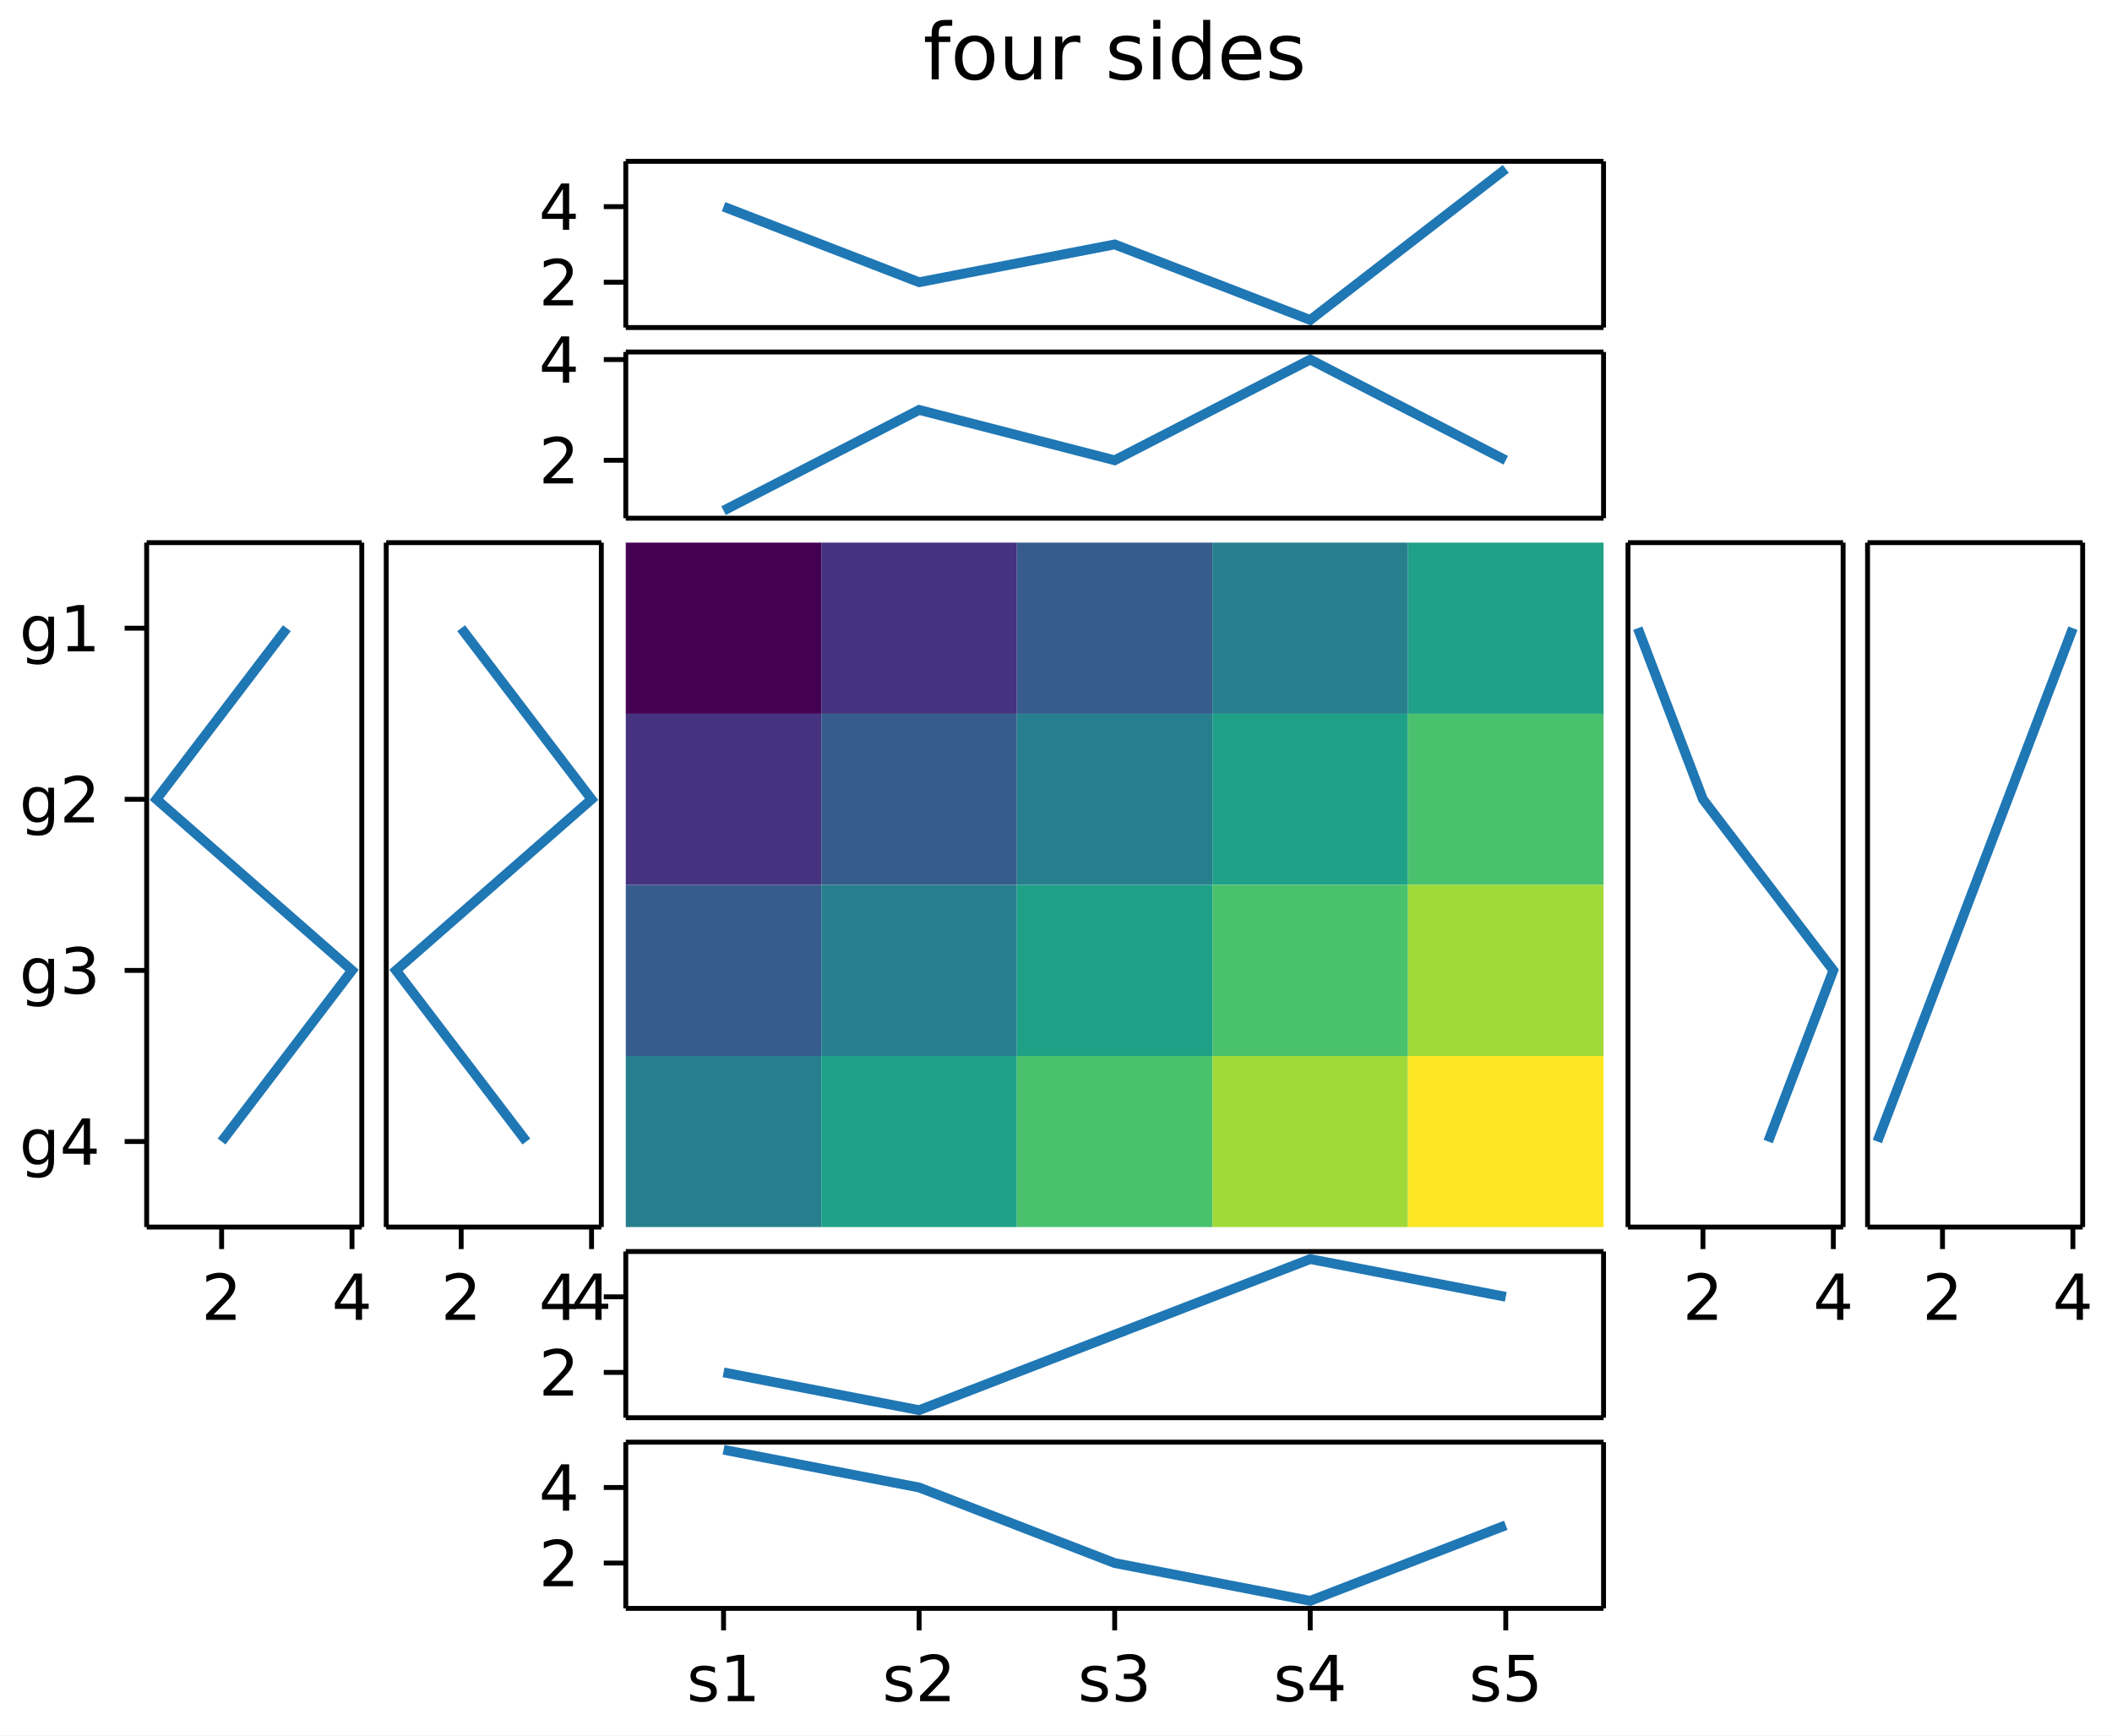
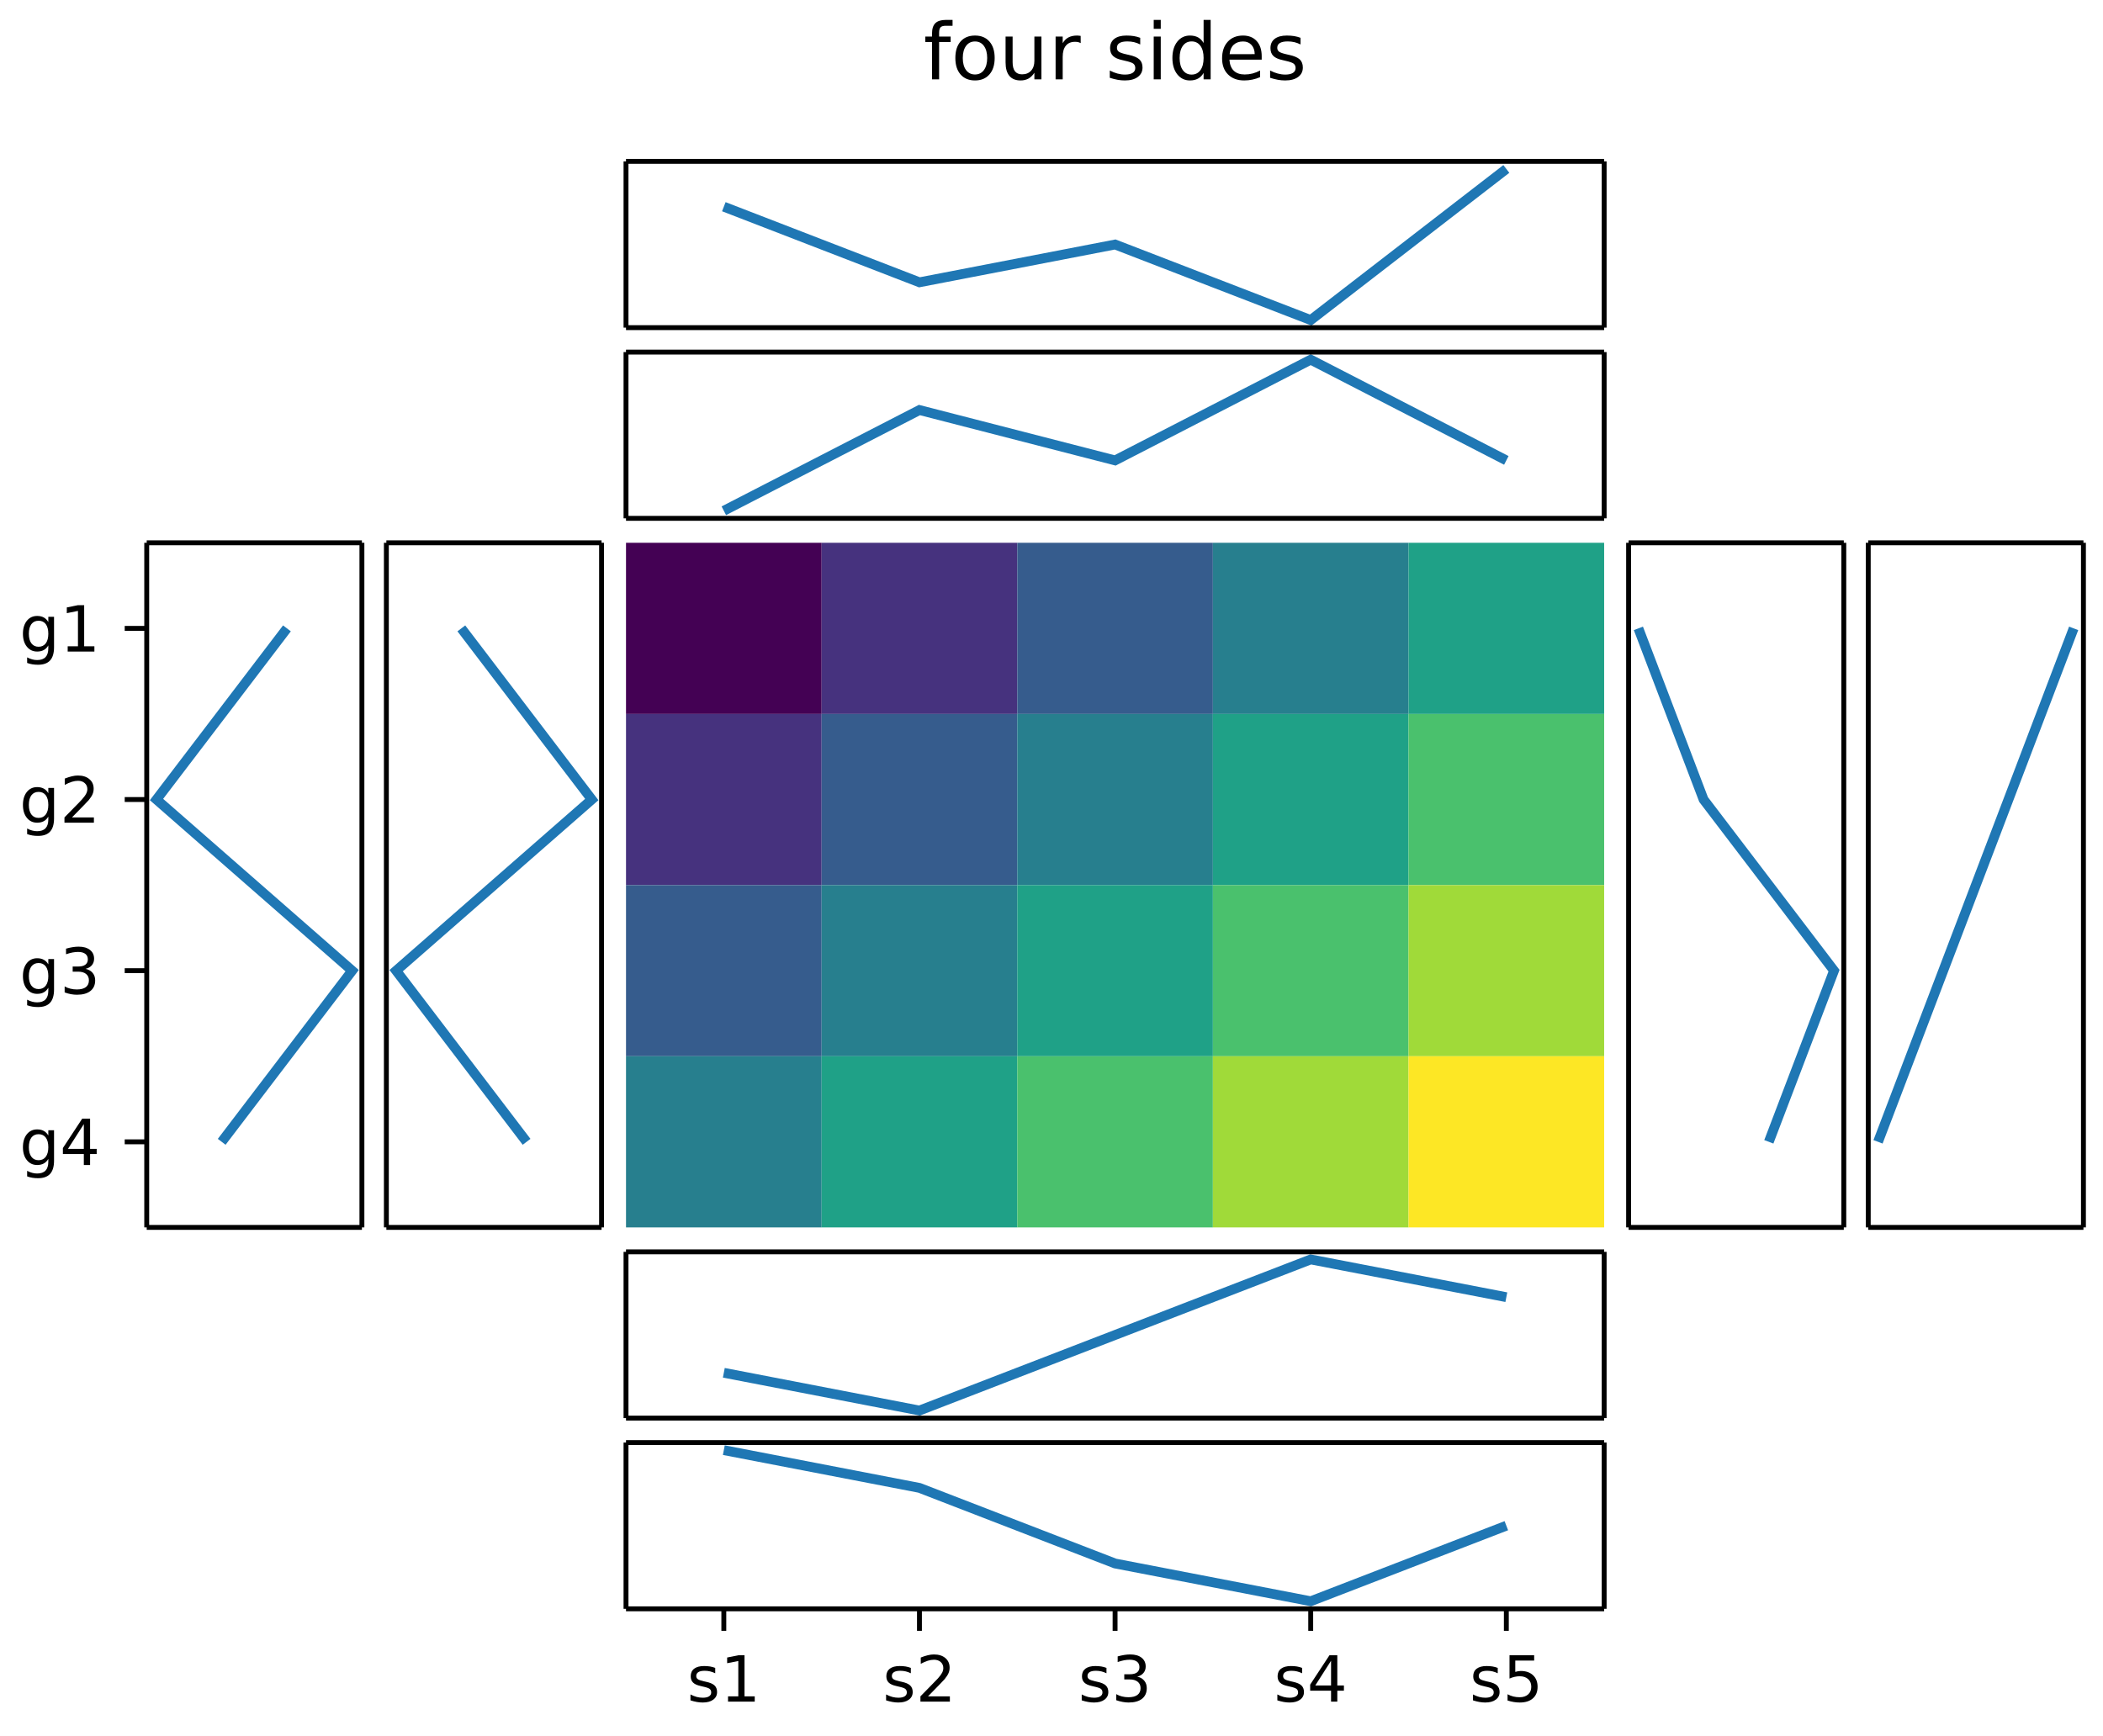
- <svg xmlns="http://www.w3.org/2000/svg" width="432" height="355" viewBox="0 0 432 355" font-family="DejaVu Sans, Bitstream Vera Sans, Verdana, Arial, sans-serif" font-size="11" data-plotlet-version="0.6.0" data-plotlet-schema="2" data-plotlet-kind="layout">
-   <rect width="432" height="355" fill="#fff" />
+ <svg xmlns="http://www.w3.org/2000/svg" width="430" height="355" viewBox="0 0 430 355" font-family="DejaVu Sans, Bitstream Vera Sans, Verdana, Arial, sans-serif" font-size="11" data-plotlet-version="0.6.4" data-plotlet-schema="2" data-plotlet-kind="layout">
+   <rect width="430" height="355" fill="#fff" />
  <g transform="translate(4,4)">
    <g transform="translate(124.00,107.00)" data-plotlet-kind="panel" data-plotlet-xscale="category" data-plotlet-yscale="category" data-plotlet-panel-bbox="128,111,200,140" data-plotlet-data-area="0,0,200,140">
      <svg x="0" y="0" width="200" height="140" overflow="hidden">
        <g class="plotlet-artist" data-plotlet-type="heatmap" data-plotlet-index="0" data-plotlet-rows="4" data-plotlet-cols="5" data-plotlet-vmin="0" data-plotlet-vmax="7" data-plotlet-cmap="viridis" data-plotlet-data-encoding="rects">
          <rect x="0.00" y="0.00" width="40.00" height="35.00" fill="rgb(68,1,84)" />
          <rect x="40.00" y="0.00" width="40.00" height="35.00" fill="rgb(70,50,126)" />
          <rect x="80.00" y="0.00" width="40.00" height="35.00" fill="rgb(54,92,141)" />
          <rect x="120.00" y="0.00" width="40.00" height="35.00" fill="rgb(39,127,142)" />
          <rect x="160.00" y="0.00" width="40.00" height="35.00" fill="rgb(31,161,135)" />
          <rect x="0.00" y="35.00" width="40.00" height="35.00" fill="rgb(70,50,126)" />
          <rect x="40.00" y="35.00" width="40.00" height="35.00" fill="rgb(54,92,141)" />
          <rect x="80.00" y="35.00" width="40.00" height="35.00" fill="rgb(39,127,142)" />
          <rect x="120.00" y="35.00" width="40.00" height="35.00" fill="rgb(31,161,135)" />
          <rect x="160.00" y="35.00" width="40.00" height="35.00" fill="rgb(74,193,109)" />
          <rect x="0.00" y="70.00" width="40.00" height="35.00" fill="rgb(54,92,141)" />
          <rect x="40.00" y="70.00" width="40.00" height="35.00" fill="rgb(39,127,142)" />
          <rect x="80.00" y="70.00" width="40.00" height="35.00" fill="rgb(31,161,135)" />
          <rect x="120.00" y="70.00" width="40.00" height="35.00" fill="rgb(74,193,109)" />
          <rect x="160.00" y="70.00" width="40.00" height="35.00" fill="rgb(160,218,57)" />
          <rect x="0.00" y="105.00" width="40.00" height="35.00" fill="rgb(39,127,142)" />
          <rect x="40.00" y="105.00" width="40.00" height="35.00" fill="rgb(31,161,135)" />
          <rect x="80.00" y="105.00" width="40.00" height="35.00" fill="rgb(74,193,109)" />
          <rect x="120.00" y="105.00" width="40.00" height="35.00" fill="rgb(160,218,57)" />
          <rect x="160.00" y="105.00" width="40.00" height="35.00" fill="rgb(253,231,37)" />
        </g>
      </svg>
    </g>
-     <g transform="translate(75.00,107.00)" data-plotlet-kind="panel" data-plotlet-xscale="linear" data-plotlet-yscale="category" data-plotlet-xlim="0.85,4.15" data-plotlet-panel-bbox="79,111,44,162" data-plotlet-data-area="0,0,44,140">
+     <g transform="translate(75.00,107.00)" data-plotlet-kind="panel" data-plotlet-xscale="linear" data-plotlet-yscale="category" data-plotlet-xlim="0.85,4.15" data-plotlet-panel-bbox="79,111,44,140" data-plotlet-data-area="0,0,44,140">
      <svg x="0" y="0" width="44" height="140" overflow="hidden">
        <g class="plotlet-artist" data-plotlet-type="line" data-plotlet-index="0" data-plotlet-color="#1f77b4" data-plotlet-n="4" data-plotlet-x-min="1" data-plotlet-x-max="4">
          <path d="M15.33,17.50L42.00,52.50L2.00,87.50L28.67,122.50" fill="none" stroke="#1f77b4" stroke-width="2.00" />
        </g>
      </svg>
      <line x1="0.00" x2="44.00" y1="0.00" y2="0.00" stroke="#000000" stroke-width="1.00" />
      <line x1="0.00" x2="44.00" y1="140.00" y2="140.00" stroke="#000000" stroke-width="1.00" />
      <line x1="0.00" x2="0.00" y1="0.00" y2="140.00" stroke="#000000" stroke-width="1.00" />
      <line x1="44.00" x2="44.00" y1="0.00" y2="140.00" stroke="#000000" stroke-width="1.00" />
-       <line x1="15.33" x2="15.33" y1="140.00" y2="144.50" stroke="#000000" stroke-width="1.00" />
-       <path d="M13.69 157.90H18.17V158.98H12.15V157.90Q12.88 157.14 14.14 155.87Q15.40 154.60 15.72 154.23Q16.34 153.54 16.58 153.06Q16.83 152.58 16.83 152.12Q16.83 151.36 16.30 150.88Q15.77 150.41 14.92 150.41Q14.31 150.41 13.64 150.62Q12.98 150.83 12.21 151.25V149.96Q12.99 149.65 13.66 149.49Q14.33 149.33 14.89 149.33Q16.36 149.33 17.24 150.06Q18.12 150.80 18.12 152.03Q18.12 152.62 17.90 153.14Q17.68 153.66 17.10 154.38Q16.94 154.56 16.09 155.44Q15.24 156.32 13.69 157.90Z" fill="#000" />
-       <line x1="42.00" x2="42.00" y1="140.00" y2="144.50" stroke="#000000" stroke-width="1.00" />
-       <path d="M42.78 150.62 39.54 155.68H42.78ZM42.44 149.50H44.05V155.68H45.41V156.74H44.05V158.98H42.78V156.74H38.50V155.50Z" fill="#000" />
    </g>
-     <g transform="translate(26.00,107.00)" data-plotlet-kind="panel" data-plotlet-xscale="linear" data-plotlet-yscale="category" data-plotlet-xlim="0.85,4.15" data-plotlet-panel-bbox="4,111,70,162" data-plotlet-data-area="26,0,44,140">
+     <g transform="translate(26.00,107.00)" data-plotlet-kind="panel" data-plotlet-xscale="linear" data-plotlet-yscale="category" data-plotlet-xlim="0.85,4.15" data-plotlet-panel-bbox="4,111,70,140" data-plotlet-data-area="26,0,44,140">
      <svg x="0" y="0" width="44" height="140" overflow="hidden">
        <g class="plotlet-artist" data-plotlet-type="line" data-plotlet-index="0" data-plotlet-color="#1f77b4" data-plotlet-n="4" data-plotlet-x-min="1" data-plotlet-x-max="4">
          <path d="M28.67,17.50L2.00,52.50L42.00,87.50L15.33,122.50" fill="none" stroke="#1f77b4" stroke-width="2.00" />
        </g>
      </svg>
      <line x1="0.00" x2="44.00" y1="0.00" y2="0.00" stroke="#000000" stroke-width="1.00" />
      <line x1="0.00" x2="44.00" y1="140.00" y2="140.00" stroke="#000000" stroke-width="1.00" />
      <line x1="0.00" x2="0.00" y1="0.00" y2="140.00" stroke="#000000" stroke-width="1.00" />
      <line x1="44.00" x2="44.00" y1="0.00" y2="140.00" stroke="#000000" stroke-width="1.00" />
-       <line x1="15.33" x2="15.33" y1="140.00" y2="144.50" stroke="#000000" stroke-width="1.00" />
-       <path d="M13.69 157.90H18.17V158.98H12.15V157.90Q12.88 157.14 14.14 155.87Q15.40 154.60 15.72 154.23Q16.34 153.54 16.58 153.06Q16.83 152.58 16.83 152.12Q16.83 151.36 16.30 150.88Q15.77 150.41 14.92 150.41Q14.31 150.41 13.64 150.62Q12.98 150.83 12.21 151.25V149.96Q12.99 149.65 13.66 149.49Q14.33 149.33 14.89 149.33Q16.36 149.33 17.24 150.06Q18.12 150.80 18.12 152.03Q18.12 152.62 17.90 153.14Q17.68 153.66 17.10 154.38Q16.94 154.56 16.09 155.44Q15.24 156.32 13.69 157.90Z" fill="#000" />
-       <line x1="42.00" x2="42.00" y1="140.00" y2="144.50" stroke="#000000" stroke-width="1.00" />
-       <path d="M42.78 150.62 39.54 155.68H42.78ZM42.44 149.50H44.05V155.68H45.41V156.74H44.05V158.98H42.78V156.74H38.50V155.50Z" fill="#000" />
      <line x1="0.00" x2="-4.50" y1="17.50" y2="17.50" stroke="#000000" stroke-width="1.00" />
      <path d="M-20.12 18.60Q-20.12 17.33 -20.64 16.63Q-21.17 15.94 -22.11 15.94Q-23.05 15.94 -23.58 16.63Q-24.10 17.33 -24.10 18.60Q-24.10 19.86 -23.58 20.56Q-23.05 21.26 -22.11 21.26Q-21.17 21.26 -20.64 20.56Q-20.12 19.86 -20.12 18.60ZM-18.95 21.36Q-18.95 23.17 -19.76 24.06Q-20.56 24.94 -22.23 24.94Q-22.84 24.94 -23.39 24.85Q-23.93 24.76 -24.45 24.57V23.43Q-23.93 23.71 -23.43 23.84Q-22.93 23.98 -22.41 23.98Q-21.26 23.98 -20.69 23.38Q-20.12 22.78 -20.12 21.57V20.99Q-20.48 21.62 -21.05 21.93Q-21.61 22.24 -22.40 22.24Q-23.71 22.24 -24.51 21.24Q-25.31 20.25 -25.31 18.60Q-25.31 16.95 -24.51 15.95Q-23.71 14.96 -22.40 14.96Q-21.61 14.96 -21.05 15.27Q-20.48 15.58 -20.12 16.21V15.13H-18.95ZM-16.16 21.16H-14.06V13.93L-16.34 14.39V13.22L-14.08 12.76H-12.79V21.16H-10.70V22.24H-16.16Z" fill="#000" />
      <line x1="0.00" x2="-4.50" y1="52.50" y2="52.50" stroke="#000000" stroke-width="1.00" />
      <path d="M-20.12 53.60Q-20.12 52.33 -20.64 51.63Q-21.17 50.94 -22.11 50.94Q-23.05 50.94 -23.58 51.63Q-24.10 52.33 -24.10 53.60Q-24.10 54.86 -23.58 55.56Q-23.05 56.26 -22.11 56.26Q-21.17 56.26 -20.64 55.56Q-20.12 54.86 -20.12 53.60ZM-18.95 56.36Q-18.95 58.17 -19.76 59.06Q-20.56 59.94 -22.23 59.94Q-22.84 59.94 -23.39 59.85Q-23.93 59.76 -24.45 59.57V58.43Q-23.93 58.71 -23.43 58.84Q-22.93 58.98 -22.41 58.98Q-21.26 58.98 -20.69 58.38Q-20.12 57.78 -20.12 56.57V55.99Q-20.48 56.62 -21.05 56.93Q-21.61 57.24 -22.40 57.24Q-23.71 57.24 -24.51 56.24Q-25.31 55.25 -25.31 53.60Q-25.31 51.95 -24.51 50.95Q-23.71 49.96 -22.40 49.96Q-21.61 49.96 -21.05 50.27Q-20.48 50.58 -20.12 51.21V50.13H-18.95ZM-15.28 56.16H-10.80V57.24H-16.82V56.16Q-16.09 55.40 -14.83 54.13Q-13.57 52.86 -13.25 52.49Q-12.63 51.80 -12.39 51.32Q-12.14 50.84 -12.14 50.38Q-12.14 49.62 -12.67 49.15Q-13.20 48.67 -14.05 48.67Q-14.65 48.67 -15.32 48.88Q-15.99 49.09 -16.76 49.51V48.22Q-15.98 47.91 -15.31 47.75Q-14.64 47.59 -14.08 47.59Q-12.60 47.59 -11.73 48.33Q-10.85 49.06 -10.85 50.29Q-10.85 50.88 -11.07 51.40Q-11.29 51.93 -11.87 52.64Q-12.03 52.82 -12.88 53.70Q-13.73 54.58 -15.28 56.16Z" fill="#000" />
      <line x1="0.00" x2="-4.50" y1="87.50" y2="87.50" stroke="#000000" stroke-width="1.00" />
      <path d="M-20.12 88.60Q-20.12 87.33 -20.64 86.63Q-21.17 85.94 -22.11 85.94Q-23.05 85.94 -23.58 86.63Q-24.10 87.33 -24.10 88.60Q-24.10 89.86 -23.58 90.56Q-23.05 91.26 -22.11 91.26Q-21.17 91.26 -20.64 90.56Q-20.12 89.86 -20.12 88.60ZM-18.95 91.36Q-18.95 93.17 -19.76 94.06Q-20.56 94.94 -22.23 94.94Q-22.84 94.94 -23.39 94.85Q-23.93 94.76 -24.45 94.57V93.43Q-23.93 93.71 -23.43 93.84Q-22.93 93.98 -22.41 93.98Q-21.26 93.98 -20.69 93.38Q-20.12 92.78 -20.12 91.57V90.99Q-20.48 91.62 -21.05 91.93Q-21.61 92.24 -22.40 92.24Q-23.71 92.24 -24.51 91.24Q-25.31 90.25 -25.31 88.60Q-25.31 86.95 -24.51 85.95Q-23.71 84.96 -22.40 84.96Q-21.61 84.96 -21.05 85.27Q-20.48 85.58 -20.12 86.21V85.13H-18.95ZM-12.50 87.13Q-11.58 87.33 -11.06 87.95Q-10.54 88.57 -10.54 89.48Q-10.54 90.89 -11.51 91.65Q-12.47 92.42 -14.25 92.42Q-14.84 92.42 -15.48 92.31Q-16.11 92.19 -16.78 91.95V90.72Q-16.25 91.03 -15.61 91.18Q-14.98 91.34 -14.29 91.34Q-13.08 91.34 -12.45 90.87Q-11.82 90.39 -11.82 89.48Q-11.82 88.65 -12.40 88.17Q-12.99 87.70 -14.04 87.70H-15.14V86.65H-13.99Q-13.04 86.65 -12.54 86.27Q-12.04 85.89 -12.04 85.18Q-12.04 84.45 -12.56 84.06Q-13.07 83.67 -14.04 83.67Q-14.57 83.67 -15.17 83.78Q-15.77 83.90 -16.50 84.14V83.00Q-15.77 82.79 -15.13 82.69Q-14.49 82.59 -13.92 82.59Q-12.46 82.59 -11.61 83.25Q-10.76 83.92 -10.76 85.05Q-10.76 85.83 -11.21 86.38Q-11.66 86.92 -12.50 87.13Z" fill="#000" />
      <line x1="0.00" x2="-4.50" y1="122.50" y2="122.50" stroke="#000000" stroke-width="1.00" />
      <path d="M-20.12 123.60Q-20.12 122.33 -20.64 121.63Q-21.17 120.94 -22.11 120.94Q-23.05 120.94 -23.58 121.63Q-24.10 122.33 -24.10 123.60Q-24.10 124.86 -23.58 125.56Q-23.05 126.26 -22.11 126.26Q-21.17 126.26 -20.64 125.56Q-20.12 124.86 -20.12 123.60ZM-18.95 126.36Q-18.95 128.17 -19.76 129.06Q-20.56 129.94 -22.23 129.94Q-22.84 129.94 -23.39 129.85Q-23.93 129.76 -24.45 129.57V128.43Q-23.93 128.71 -23.43 128.84Q-22.93 128.98 -22.41 128.98Q-21.26 128.98 -20.69 128.38Q-20.12 127.78 -20.12 126.57V125.99Q-20.48 126.62 -21.05 126.93Q-21.61 127.24 -22.40 127.24Q-23.71 127.24 -24.51 126.24Q-25.31 125.25 -25.31 123.60Q-25.31 121.95 -24.51 120.95Q-23.71 119.96 -22.40 119.96Q-21.61 119.96 -21.05 120.27Q-20.48 120.58 -20.12 121.21V120.13H-18.95ZM-12.86 118.88 -16.10 123.94H-12.86ZM-13.19 117.76H-11.58V123.94H-10.23V125.00H-11.58V127.24H-12.86V125.00H-17.14V123.77Z" fill="#000" />
    </g>
-     <g transform="translate(329.00,107.00)" data-plotlet-kind="panel" data-plotlet-xscale="linear" data-plotlet-yscale="category" data-plotlet-xlim="0.85,4.15" data-plotlet-panel-bbox="333,111,44,162" data-plotlet-data-area="0,0,44,140">
+     <g transform="translate(329.00,107.00)" data-plotlet-kind="panel" data-plotlet-xscale="linear" data-plotlet-yscale="category" data-plotlet-xlim="0.85,4.15" data-plotlet-panel-bbox="333,111,44,140" data-plotlet-data-area="0,0,44,140">
      <svg x="0" y="0" width="44" height="140" overflow="hidden">
        <g class="plotlet-artist" data-plotlet-type="line" data-plotlet-index="0" data-plotlet-color="#1f77b4" data-plotlet-n="4" data-plotlet-x-min="1" data-plotlet-x-max="4">
          <path d="M2.00,17.50L15.33,52.50L42.00,87.50L28.67,122.50" fill="none" stroke="#1f77b4" stroke-width="2.00" />
        </g>
      </svg>
      <line x1="0.00" x2="44.00" y1="0.00" y2="0.00" stroke="#000000" stroke-width="1.00" />
      <line x1="0.00" x2="44.00" y1="140.00" y2="140.00" stroke="#000000" stroke-width="1.00" />
      <line x1="0.00" x2="0.00" y1="0.00" y2="140.00" stroke="#000000" stroke-width="1.00" />
      <line x1="44.00" x2="44.00" y1="0.00" y2="140.00" stroke="#000000" stroke-width="1.00" />
-       <line x1="15.33" x2="15.33" y1="140.00" y2="144.50" stroke="#000000" stroke-width="1.00" />
-       <path d="M13.69 157.90H18.17V158.98H12.15V157.90Q12.88 157.14 14.14 155.87Q15.40 154.60 15.72 154.23Q16.34 153.54 16.58 153.06Q16.83 152.58 16.83 152.12Q16.83 151.36 16.30 150.88Q15.77 150.41 14.92 150.41Q14.31 150.41 13.64 150.62Q12.98 150.83 12.21 151.25V149.96Q12.99 149.65 13.66 149.49Q14.33 149.33 14.89 149.33Q16.36 149.33 17.24 150.06Q18.12 150.80 18.12 152.03Q18.12 152.62 17.90 153.14Q17.68 153.66 17.10 154.38Q16.94 154.56 16.09 155.44Q15.24 156.32 13.69 157.90Z" fill="#000" />
-       <line x1="42.00" x2="42.00" y1="140.00" y2="144.50" stroke="#000000" stroke-width="1.00" />
-       <path d="M42.78 150.62 39.54 155.68H42.78ZM42.44 149.50H44.05V155.68H45.41V156.74H44.05V158.98H42.78V156.74H38.50V155.50Z" fill="#000" />
    </g>
-     <g transform="translate(378.00,107.00)" data-plotlet-kind="panel" data-plotlet-xscale="linear" data-plotlet-yscale="category" data-plotlet-xlim="0.85,4.15" data-plotlet-panel-bbox="382,111,46,162" data-plotlet-data-area="0,0,44,140">
+     <g transform="translate(378.00,107.00)" data-plotlet-kind="panel" data-plotlet-xscale="linear" data-plotlet-yscale="category" data-plotlet-xlim="0.85,4.15" data-plotlet-panel-bbox="382,111,44,140" data-plotlet-data-area="0,0,44,140">
      <svg x="0" y="0" width="44" height="140" overflow="hidden">
        <g class="plotlet-artist" data-plotlet-type="line" data-plotlet-index="0" data-plotlet-color="#1f77b4" data-plotlet-n="4" data-plotlet-x-min="1" data-plotlet-x-max="4">
          <path d="M42.00,17.50L28.67,52.50L15.33,87.50L2.00,122.50" fill="none" stroke="#1f77b4" stroke-width="2.00" />
        </g>
      </svg>
      <line x1="0.00" x2="44.00" y1="0.00" y2="0.00" stroke="#000000" stroke-width="1.00" />
      <line x1="0.00" x2="44.00" y1="140.00" y2="140.00" stroke="#000000" stroke-width="1.00" />
      <line x1="0.00" x2="0.00" y1="0.00" y2="140.00" stroke="#000000" stroke-width="1.00" />
      <line x1="44.00" x2="44.00" y1="0.00" y2="140.00" stroke="#000000" stroke-width="1.00" />
-       <line x1="15.33" x2="15.33" y1="140.00" y2="144.50" stroke="#000000" stroke-width="1.00" />
-       <path d="M13.69 157.90H18.17V158.98H12.15V157.90Q12.88 157.14 14.14 155.87Q15.40 154.60 15.72 154.23Q16.34 153.54 16.58 153.06Q16.83 152.58 16.83 152.12Q16.83 151.36 16.30 150.88Q15.77 150.41 14.92 150.41Q14.31 150.41 13.64 150.62Q12.98 150.83 12.21 151.25V149.96Q12.99 149.65 13.66 149.49Q14.33 149.33 14.89 149.33Q16.36 149.33 17.24 150.06Q18.12 150.80 18.12 152.03Q18.12 152.62 17.90 153.14Q17.68 153.66 17.10 154.38Q16.94 154.56 16.09 155.44Q15.24 156.32 13.69 157.90Z" fill="#000" />
-       <line x1="42.00" x2="42.00" y1="140.00" y2="144.50" stroke="#000000" stroke-width="1.00" />
-       <path d="M42.78 150.62 39.54 155.68H42.78ZM42.44 149.50H44.05V155.68H45.41V156.74H44.05V158.98H42.78V156.74H38.50V155.50Z" fill="#000" />
    </g>
-     <g transform="translate(124.00,68.00)" data-plotlet-kind="panel" data-plotlet-xscale="category" data-plotlet-yscale="linear" data-plotlet-ylim="0.85,4.15" data-plotlet-panel-bbox="110,72,218,34" data-plotlet-data-area="18,0,200,34">
+     <g transform="translate(124.00,68.00)" data-plotlet-kind="panel" data-plotlet-xscale="category" data-plotlet-yscale="linear" data-plotlet-ylim="0.85,4.15" data-plotlet-panel-bbox="128,72,200,34" data-plotlet-data-area="0,0,200,34">
      <svg x="0" y="0" width="200" height="34" overflow="hidden">
        <g class="plotlet-artist" data-plotlet-type="line" data-plotlet-index="0" data-plotlet-color="#1f77b4" data-plotlet-n="5" data-plotlet-y-min="1" data-plotlet-y-max="4">
          <path d="M20.00,32.45L60.00,11.85L100.00,22.15L140.00,1.55L180.00,22.15" fill="none" stroke="#1f77b4" stroke-width="2.00" />
        </g>
      </svg>
      <line x1="0.00" x2="200.00" y1="0.00" y2="0.00" stroke="#000000" stroke-width="1.00" />
      <line x1="0.00" x2="200.00" y1="34.00" y2="34.00" stroke="#000000" stroke-width="1.00" />
      <line x1="0.00" x2="0.00" y1="0.00" y2="34.00" stroke="#000000" stroke-width="1.00" />
      <line x1="200.00" x2="200.00" y1="0.00" y2="34.00" stroke="#000000" stroke-width="1.00" />
-       <line x1="0.00" x2="-4.50" y1="22.15" y2="22.15" stroke="#000000" stroke-width="1.00" />
-       <path d="M-15.28 25.81H-10.80V26.89H-16.82V25.81Q-16.09 25.06 -14.83 23.78Q-13.57 22.51 -13.25 22.14Q-12.63 21.45 -12.39 20.97Q-12.14 20.49 -12.14 20.03Q-12.14 19.27 -12.67 18.80Q-13.20 18.32 -14.05 18.32Q-14.65 18.32 -15.32 18.53Q-15.99 18.74 -16.76 19.16V17.87Q-15.98 17.56 -15.31 17.40Q-14.64 17.24 -14.08 17.24Q-12.60 17.24 -11.73 17.98Q-10.85 18.71 -10.85 19.95Q-10.85 20.53 -11.07 21.05Q-11.29 21.58 -11.87 22.29Q-12.03 22.47 -12.88 23.35Q-13.73 24.23 -15.28 25.81Z" fill="#000" />
-       <line x1="0.00" x2="-4.50" y1="1.55" y2="1.55" stroke="#000000" stroke-width="1.00" />
-       <path d="M-12.86 -2.08 -16.10 2.98H-12.86ZM-13.19 -3.19H-11.58V2.98H-10.23V4.05H-11.58V6.28H-12.86V4.05H-17.14V2.81Z" fill="#000" />
    </g>
-     <g transform="translate(124.00,29.00)" data-plotlet-kind="panel" data-plotlet-title="four sides" data-plotlet-xscale="category" data-plotlet-yscale="linear" data-plotlet-ylim="0.8,5.2" data-plotlet-panel-bbox="110,4,218,63" data-plotlet-data-area="18,29,200,34">
+     <g transform="translate(124.00,29.00)" data-plotlet-kind="panel" data-plotlet-title="four sides" data-plotlet-xscale="category" data-plotlet-yscale="linear" data-plotlet-ylim="0.8,5.2" data-plotlet-panel-bbox="128,4,200,63" data-plotlet-data-area="0,29,200,34">
      <svg x="0" y="0" width="200" height="34" overflow="hidden">
        <g class="plotlet-artist" data-plotlet-type="line" data-plotlet-index="0" data-plotlet-color="#1f77b4" data-plotlet-n="5" data-plotlet-y-min="1" data-plotlet-y-max="5">
          <path d="M20.00,9.27L60.00,24.73L100.00,17.00L140.00,32.45L180.00,1.55" fill="none" stroke="#1f77b4" stroke-width="2.00" />
        </g>
      </svg>
      <line x1="0.00" x2="200.00" y1="0.00" y2="0.00" stroke="#000000" stroke-width="1.00" />
      <line x1="0.00" x2="200.00" y1="34.00" y2="34.00" stroke="#000000" stroke-width="1.00" />
      <line x1="0.00" x2="0.00" y1="0.00" y2="34.00" stroke="#000000" stroke-width="1.00" />
      <line x1="200.00" x2="200.00" y1="0.00" y2="34.00" stroke="#000000" stroke-width="1.00" />
-       <line x1="0.00" x2="-4.50" y1="24.73" y2="24.73" stroke="#000000" stroke-width="1.00" />
-       <path d="M-15.28 28.39H-10.80V29.47H-16.82V28.39Q-16.09 27.63 -14.83 26.36Q-13.57 25.09 -13.25 24.72Q-12.63 24.03 -12.39 23.55Q-12.14 23.07 -12.14 22.60Q-12.14 21.85 -12.67 21.37Q-13.20 20.90 -14.05 20.90Q-14.65 20.90 -15.32 21.11Q-15.99 21.32 -16.76 21.74V20.45Q-15.98 20.13 -15.31 19.98Q-14.64 19.82 -14.08 19.82Q-12.60 19.82 -11.73 20.55Q-10.85 21.29 -10.85 22.52Q-10.85 23.11 -11.07 23.63Q-11.29 24.15 -11.87 24.86Q-12.03 25.05 -12.88 25.93Q-13.73 26.81 -15.28 28.39Z" fill="#000" />
-       <line x1="0.00" x2="-4.50" y1="9.27" y2="9.27" stroke="#000000" stroke-width="1.00" />
-       <path d="M-12.86 5.65 -16.10 10.71H-12.86ZM-13.19 4.53H-11.58V10.71H-10.23V11.78H-11.58V14.01H-12.86V11.78H-17.14V10.54Z" fill="#000" />
      <path d="M66.77 -28.93V-27.73H65.39Q64.62 -27.73 64.32 -27.42Q64.02 -27.11 64.02 -26.30V-25.52H66.38V-24.41H64.02V-16.77H62.57V-24.41H61.20V-25.52H62.57V-26.13Q62.57 -27.59 63.25 -28.26Q63.93 -28.93 65.41 -28.93ZM71.36 -24.52Q70.20 -24.52 69.53 -23.61Q68.86 -22.71 68.86 -21.14Q68.86 -19.57 69.53 -18.67Q70.20 -17.77 71.36 -17.77Q72.51 -17.77 73.18 -18.67Q73.85 -19.58 73.85 -21.14Q73.85 -22.70 73.18 -23.61Q72.51 -24.52 71.36 -24.52ZM71.36 -25.73Q73.23 -25.73 74.30 -24.52Q75.38 -23.30 75.38 -21.14Q75.38 -18.99 74.30 -17.77Q73.23 -16.55 71.36 -16.55Q69.48 -16.55 68.41 -17.77Q67.34 -18.99 67.34 -21.14Q67.34 -23.30 68.41 -24.52Q69.48 -25.73 71.36 -25.73ZM77.61 -20.23V-25.52H79.05V-20.28Q79.05 -19.04 79.53 -18.42Q80.02 -17.80 80.98 -17.80Q82.15 -17.80 82.82 -18.54Q83.50 -19.28 83.50 -20.56V-25.52H84.94V-16.77H83.50V-18.12Q82.98 -17.32 82.29 -16.93Q81.59 -16.55 80.68 -16.55Q79.17 -16.55 78.39 -17.48Q77.61 -18.42 77.61 -20.23ZM81.23 -25.73ZM92.97 -24.18Q92.73 -24.32 92.44 -24.39Q92.16 -24.45 91.81 -24.45Q90.59 -24.45 89.94 -23.66Q89.29 -22.87 89.29 -21.38V-16.77H87.84V-25.52H89.29V-24.16Q89.74 -24.96 90.47 -25.35Q91.20 -25.73 92.23 -25.73Q92.38 -25.73 92.56 -25.71Q92.74 -25.70 92.96 -25.66ZM105.14 -25.27V-23.91Q104.53 -24.22 103.88 -24.38Q103.22 -24.53 102.52 -24.53Q101.45 -24.53 100.91 -24.20Q100.38 -23.88 100.38 -23.22Q100.38 -22.72 100.76 -22.43Q101.14 -22.15 102.30 -21.89L102.79 -21.78Q104.32 -21.45 104.96 -20.86Q105.61 -20.26 105.61 -19.19Q105.61 -17.97 104.64 -17.26Q103.68 -16.55 101.99 -16.55Q101.29 -16.55 100.53 -16.68Q99.77 -16.82 98.92 -17.09V-18.58Q99.72 -18.16 100.49 -17.96Q101.27 -17.75 102.02 -17.75Q103.04 -17.75 103.59 -18.10Q104.13 -18.45 104.13 -19.08Q104.13 -19.66 103.74 -19.98Q103.34 -20.29 102.01 -20.58L101.51 -20.70Q100.17 -20.98 99.58 -21.56Q98.98 -22.14 98.98 -23.16Q98.98 -24.39 99.86 -25.06Q100.73 -25.73 102.34 -25.73Q103.14 -25.73 103.84 -25.62Q104.55 -25.50 105.14 -25.27ZM107.90 -25.52H109.34V-16.77H107.90ZM107.90 -28.93H109.34V-27.11H107.90ZM118.10 -24.20V-28.93H119.54V-16.77H118.10V-18.09Q117.65 -17.30 116.96 -16.93Q116.27 -16.55 115.30 -16.55Q113.71 -16.55 112.71 -17.81Q111.72 -19.08 111.72 -21.14Q111.72 -23.20 112.71 -24.47Q113.71 -25.73 115.30 -25.73Q116.27 -25.73 116.96 -25.36Q117.65 -24.98 118.10 -24.20ZM113.20 -21.14Q113.20 -19.55 113.86 -18.65Q114.51 -17.75 115.65 -17.75Q116.79 -17.75 117.45 -18.65Q118.10 -19.55 118.10 -21.14Q118.10 -22.73 117.45 -23.63Q116.79 -24.53 115.65 -24.53Q114.51 -24.53 113.86 -23.63Q113.20 -22.73 113.20 -21.14ZM129.98 -21.51V-20.80H123.38Q123.47 -19.32 124.27 -18.54Q125.07 -17.77 126.50 -17.77Q127.33 -17.77 128.11 -17.97Q128.88 -18.17 129.65 -18.58V-17.22Q128.88 -16.89 128.06 -16.72Q127.25 -16.55 126.41 -16.55Q124.32 -16.55 123.10 -17.77Q121.88 -18.98 121.88 -21.06Q121.88 -23.21 123.04 -24.47Q124.20 -25.73 126.16 -25.73Q127.93 -25.73 128.96 -24.60Q129.98 -23.46 129.98 -21.51ZM128.55 -21.93Q128.53 -23.11 127.89 -23.81Q127.24 -24.52 126.18 -24.52Q124.98 -24.52 124.25 -23.84Q123.53 -23.16 123.42 -21.92ZM137.92 -25.27V-23.91Q137.31 -24.22 136.66 -24.38Q136.00 -24.53 135.30 -24.53Q134.23 -24.53 133.69 -24.20Q133.16 -23.88 133.16 -23.22Q133.16 -22.72 133.54 -22.43Q133.92 -22.15 135.08 -21.89L135.57 -21.78Q137.10 -21.45 137.75 -20.86Q138.39 -20.26 138.39 -19.19Q138.39 -17.97 137.43 -17.26Q136.46 -16.55 134.77 -16.55Q134.07 -16.55 133.31 -16.68Q132.55 -16.82 131.70 -17.09V-18.58Q132.50 -18.16 133.27 -17.96Q134.05 -17.75 134.80 -17.75Q135.82 -17.75 136.37 -18.10Q136.91 -18.45 136.91 -19.08Q136.91 -19.66 136.52 -19.98Q136.12 -20.29 134.79 -20.58L134.29 -20.70Q132.95 -20.98 132.36 -21.56Q131.77 -22.14 131.77 -23.16Q131.77 -24.39 132.64 -25.06Q133.52 -25.73 135.12 -25.73Q135.92 -25.73 136.62 -25.62Q137.33 -25.50 137.92 -25.27Z" fill="#000" />
    </g>
-     <g transform="translate(124.00,252.00)" data-plotlet-kind="panel" data-plotlet-xscale="category" data-plotlet-yscale="linear" data-plotlet-ylim="0.8,5.2" data-plotlet-panel-bbox="110,256,218,34" data-plotlet-data-area="18,0,200,34">
+     <g transform="translate(124.00,252.00)" data-plotlet-kind="panel" data-plotlet-xscale="category" data-plotlet-yscale="linear" data-plotlet-ylim="0.8,5.2" data-plotlet-panel-bbox="128,256,200,34" data-plotlet-data-area="0,0,200,34">
      <svg x="0" y="0" width="200" height="34" overflow="hidden">
        <g class="plotlet-artist" data-plotlet-type="line" data-plotlet-index="0" data-plotlet-color="#1f77b4" data-plotlet-n="5" data-plotlet-y-min="1" data-plotlet-y-max="5">
          <path d="M20.00,24.73L60.00,32.45L100.00,17.00L140.00,1.55L180.00,9.27" fill="none" stroke="#1f77b4" stroke-width="2.00" />
        </g>
      </svg>
      <line x1="0.00" x2="200.00" y1="0.00" y2="0.00" stroke="#000000" stroke-width="1.00" />
      <line x1="0.00" x2="200.00" y1="34.00" y2="34.00" stroke="#000000" stroke-width="1.00" />
      <line x1="0.00" x2="0.00" y1="0.00" y2="34.00" stroke="#000000" stroke-width="1.00" />
      <line x1="200.00" x2="200.00" y1="0.00" y2="34.00" stroke="#000000" stroke-width="1.00" />
-       <line x1="0.00" x2="-4.50" y1="24.73" y2="24.73" stroke="#000000" stroke-width="1.00" />
-       <path d="M-15.28 28.39H-10.80V29.47H-16.82V28.39Q-16.09 27.63 -14.83 26.36Q-13.57 25.09 -13.25 24.72Q-12.63 24.03 -12.39 23.55Q-12.14 23.07 -12.14 22.60Q-12.14 21.85 -12.67 21.37Q-13.20 20.90 -14.05 20.90Q-14.65 20.90 -15.32 21.11Q-15.99 21.32 -16.76 21.74V20.45Q-15.98 20.13 -15.31 19.98Q-14.64 19.82 -14.08 19.82Q-12.60 19.82 -11.73 20.55Q-10.85 21.29 -10.85 22.52Q-10.85 23.11 -11.07 23.63Q-11.29 24.15 -11.87 24.86Q-12.03 25.05 -12.88 25.93Q-13.73 26.81 -15.28 28.39Z" fill="#000" />
-       <line x1="0.00" x2="-4.50" y1="9.27" y2="9.27" stroke="#000000" stroke-width="1.00" />
-       <path d="M-12.86 5.65 -16.10 10.71H-12.86ZM-13.19 4.53H-11.58V10.71H-10.23V11.78H-11.58V14.01H-12.86V11.78H-17.14V10.54Z" fill="#000" />
    </g>
-     <g transform="translate(124.00,291.00)" data-plotlet-kind="panel" data-plotlet-xscale="category" data-plotlet-yscale="linear" data-plotlet-ylim="0.8,5.2" data-plotlet-panel-bbox="110,295,218,56" data-plotlet-data-area="18,0,200,34">
+     <g transform="translate(124.00,291.00)" data-plotlet-kind="panel" data-plotlet-xscale="category" data-plotlet-yscale="linear" data-plotlet-ylim="0.8,5.2" data-plotlet-panel-bbox="128,295,200,56" data-plotlet-data-area="0,0,200,34">
      <svg x="0" y="0" width="200" height="34" overflow="hidden">
        <g class="plotlet-artist" data-plotlet-type="line" data-plotlet-index="0" data-plotlet-color="#1f77b4" data-plotlet-n="5" data-plotlet-y-min="1" data-plotlet-y-max="5">
          <path d="M20.00,1.55L60.00,9.27L100.00,24.73L140.00,32.45L180.00,17.00" fill="none" stroke="#1f77b4" stroke-width="2.00" />
        </g>
      </svg>
      <line x1="0.00" x2="200.00" y1="0.00" y2="0.00" stroke="#000000" stroke-width="1.00" />
      <line x1="0.00" x2="200.00" y1="34.00" y2="34.00" stroke="#000000" stroke-width="1.00" />
      <line x1="0.00" x2="0.00" y1="0.00" y2="34.00" stroke="#000000" stroke-width="1.00" />
      <line x1="200.00" x2="200.00" y1="0.00" y2="34.00" stroke="#000000" stroke-width="1.00" />
      <line x1="20.00" x2="20.00" y1="34.00" y2="38.50" stroke="#000000" stroke-width="1.00" />
      <path d="M18.24 46.08V47.18Q17.74 46.93 17.21 46.80Q16.67 46.67 16.10 46.67Q15.23 46.67 14.80 46.94Q14.36 47.21 14.36 47.74Q14.36 48.15 14.67 48.38Q14.99 48.61 15.92 48.82L16.32 48.91Q17.57 49.17 18.09 49.66Q18.62 50.15 18.62 51.02Q18.62 52.01 17.83 52.58Q17.05 53.16 15.68 53.16Q15.11 53.16 14.49 53.05Q13.87 52.94 13.18 52.72V51.51Q13.83 51.85 14.46 52.02Q15.09 52.18 15.70 52.18Q16.53 52.18 16.97 51.90Q17.42 51.62 17.42 51.10Q17.42 50.63 17.10 50.37Q16.78 50.12 15.69 49.89L15.28 49.79Q14.20 49.56 13.72 49.09Q13.23 48.62 13.23 47.79Q13.23 46.79 13.94 46.24Q14.66 45.70 15.96 45.70Q16.61 45.70 17.18 45.79Q17.75 45.89 18.24 46.08ZM20.86 51.90H22.96V44.67L20.68 45.12V43.96L22.95 43.50H24.23V51.90H26.32V52.98H20.86Z" fill="#000" />
      <line x1="60.00" x2="60.00" y1="34.00" y2="38.50" stroke="#000000" stroke-width="1.00" />
      <path d="M58.24 46.08V47.18Q57.74 46.93 57.21 46.80Q56.67 46.67 56.10 46.67Q55.23 46.67 54.80 46.94Q54.36 47.21 54.36 47.74Q54.36 48.15 54.67 48.38Q54.99 48.61 55.92 48.82L56.32 48.91Q57.57 49.17 58.09 49.66Q58.62 50.15 58.62 51.02Q58.62 52.01 57.83 52.58Q57.05 53.16 55.68 53.16Q55.11 53.16 54.49 53.05Q53.87 52.94 53.18 52.72V51.51Q53.83 51.85 54.46 52.02Q55.09 52.18 55.70 52.18Q56.53 52.18 56.97 51.90Q57.42 51.62 57.42 51.10Q57.42 50.63 57.10 50.37Q56.78 50.12 55.69 49.89L55.28 49.79Q54.20 49.56 53.72 49.09Q53.23 48.62 53.23 47.79Q53.23 46.79 53.94 46.24Q54.66 45.70 55.96 45.70Q56.61 45.70 57.18 45.79Q57.75 45.89 58.24 46.08ZM61.75 51.90H66.22V52.98H60.20V51.90Q60.93 51.14 62.19 49.87Q63.45 48.60 63.78 48.23Q64.39 47.54 64.64 47.06Q64.88 46.58 64.88 46.12Q64.88 45.36 64.35 44.88Q63.82 44.41 62.97 44.41Q62.37 44.41 61.70 44.62Q61.03 44.83 60.27 45.25V43.96Q61.04 43.65 61.71 43.49Q62.39 43.33 62.95 43.33Q64.42 43.33 65.29 44.06Q66.17 44.80 66.17 46.03Q66.17 46.62 65.95 47.14Q65.73 47.66 65.15 48.38Q65.00 48.56 64.15 49.44Q63.29 50.32 61.75 51.90Z" fill="#000" />
      <line x1="100.00" x2="100.00" y1="34.00" y2="38.50" stroke="#000000" stroke-width="1.00" />
      <path d="M98.24 46.08V47.18Q97.74 46.93 97.21 46.80Q96.67 46.67 96.10 46.67Q95.23 46.67 94.80 46.94Q94.36 47.21 94.36 47.74Q94.36 48.15 94.67 48.38Q94.99 48.61 95.92 48.82L96.32 48.91Q97.57 49.17 98.09 49.66Q98.62 50.15 98.62 51.02Q98.62 52.01 97.83 52.58Q97.05 53.16 95.68 53.16Q95.11 53.16 94.49 53.05Q93.87 52.94 93.18 52.72V51.51Q93.83 51.85 94.46 52.02Q95.09 52.18 95.70 52.18Q96.53 52.18 96.97 51.90Q97.42 51.62 97.42 51.10Q97.42 50.63 97.10 50.37Q96.78 50.12 95.69 49.89L95.28 49.79Q94.20 49.56 93.72 49.09Q93.23 48.62 93.23 47.79Q93.23 46.79 93.94 46.24Q94.66 45.70 95.96 45.70Q96.61 45.70 97.18 45.79Q97.75 45.89 98.24 46.08ZM104.53 47.87Q105.45 48.06 105.96 48.69Q106.48 49.31 106.48 50.22Q106.48 51.62 105.52 52.39Q104.55 53.16 102.77 53.16Q102.18 53.16 101.55 53.04Q100.91 52.93 100.24 52.69V51.45Q100.77 51.76 101.41 51.92Q102.04 52.08 102.74 52.08Q103.94 52.08 104.57 51.61Q105.21 51.13 105.21 50.22Q105.21 49.38 104.62 48.91Q104.03 48.44 102.98 48.44H101.88V47.38H103.03Q103.98 47.38 104.48 47.01Q104.98 46.63 104.98 45.92Q104.98 45.19 104.47 44.80Q103.95 44.41 102.98 44.41Q102.46 44.41 101.85 44.52Q101.25 44.64 100.53 44.88V43.73Q101.26 43.53 101.89 43.43Q102.53 43.33 103.10 43.33Q104.56 43.33 105.41 43.99Q106.26 44.66 106.26 45.79Q106.26 46.57 105.81 47.11Q105.36 47.66 104.53 47.87Z" fill="#000" />
      <line x1="140.00" x2="140.00" y1="34.00" y2="38.50" stroke="#000000" stroke-width="1.00" />
      <path d="M138.24 46.08V47.18Q137.74 46.93 137.21 46.80Q136.67 46.67 136.10 46.67Q135.23 46.67 134.80 46.94Q134.36 47.21 134.36 47.74Q134.36 48.15 134.67 48.38Q134.99 48.61 135.92 48.82L136.32 48.91Q137.57 49.17 138.09 49.66Q138.62 50.15 138.62 51.02Q138.62 52.01 137.83 52.58Q137.05 53.16 135.68 53.16Q135.11 53.16 134.49 53.05Q133.87 52.94 133.18 52.72V51.51Q133.83 51.85 134.46 52.02Q135.09 52.18 135.70 52.18Q136.53 52.18 136.97 51.90Q137.42 51.62 137.42 51.10Q137.42 50.63 137.10 50.37Q136.78 50.12 135.69 49.89L135.28 49.79Q134.20 49.56 133.72 49.09Q133.23 48.62 133.23 47.79Q133.23 46.79 133.94 46.24Q134.66 45.70 135.96 45.70Q136.61 45.70 137.18 45.79Q137.75 45.89 138.24 46.08ZM144.16 44.62 140.93 49.68H144.16ZM143.83 43.50H145.44V49.68H146.79V50.74H145.44V52.98H144.16V50.74H139.89V49.50Z" fill="#000" />
      <line x1="180.00" x2="180.00" y1="34.00" y2="38.50" stroke="#000000" stroke-width="1.00" />
      <path d="M178.24 46.08V47.18Q177.74 46.93 177.21 46.80Q176.67 46.67 176.10 46.67Q175.23 46.67 174.80 46.94Q174.36 47.21 174.36 47.74Q174.36 48.15 174.67 48.38Q174.99 48.61 175.92 48.82L176.32 48.91Q177.57 49.17 178.09 49.66Q178.62 50.15 178.62 51.02Q178.62 52.01 177.83 52.58Q177.05 53.16 175.68 53.16Q175.11 53.16 174.49 53.05Q173.87 52.94 173.18 52.72V51.51Q173.83 51.85 174.46 52.02Q175.09 52.18 175.70 52.18Q176.53 52.18 176.97 51.90Q177.42 51.62 177.42 51.10Q177.42 50.63 177.10 50.37Q176.78 50.12 175.69 49.89L175.28 49.79Q174.20 49.56 173.72 49.09Q173.23 48.62 173.23 47.79Q173.23 46.79 173.94 46.24Q174.66 45.70 175.96 45.70Q176.61 45.70 177.18 45.79Q177.75 45.89 178.24 46.08ZM180.65 43.50H185.69V44.58H181.83V46.90Q182.11 46.81 182.39 46.76Q182.67 46.71 182.95 46.71Q184.53 46.71 185.46 47.58Q186.39 48.45 186.39 49.94Q186.39 51.47 185.43 52.31Q184.48 53.16 182.75 53.16Q182.15 53.16 181.53 53.06Q180.91 52.96 180.25 52.75V51.47Q180.83 51.78 181.43 51.93Q182.04 52.08 182.72 52.08Q183.82 52.08 184.46 51.50Q185.10 50.93 185.10 49.94Q185.10 48.95 184.46 48.37Q183.82 47.79 182.72 47.79Q182.21 47.79 181.70 47.91Q181.19 48.02 180.65 48.26Z" fill="#000" />
-       <line x1="0.00" x2="-4.50" y1="24.73" y2="24.73" stroke="#000000" stroke-width="1.00" />
-       <path d="M-15.28 28.39H-10.80V29.47H-16.82V28.39Q-16.09 27.63 -14.83 26.36Q-13.57 25.09 -13.25 24.72Q-12.63 24.03 -12.39 23.55Q-12.14 23.07 -12.14 22.60Q-12.14 21.85 -12.67 21.37Q-13.20 20.90 -14.05 20.90Q-14.65 20.90 -15.32 21.11Q-15.99 21.32 -16.76 21.74V20.45Q-15.98 20.13 -15.31 19.98Q-14.64 19.82 -14.08 19.82Q-12.60 19.82 -11.73 20.55Q-10.85 21.29 -10.85 22.52Q-10.85 23.11 -11.07 23.63Q-11.29 24.15 -11.87 24.86Q-12.03 25.05 -12.88 25.93Q-13.73 26.81 -15.28 28.39Z" fill="#000" />
-       <line x1="0.00" x2="-4.50" y1="9.27" y2="9.27" stroke="#000000" stroke-width="1.00" />
-       <path d="M-12.86 5.65 -16.10 10.71H-12.86ZM-13.19 4.53H-11.58V10.71H-10.23V11.78H-11.58V14.01H-12.86V11.78H-17.14V10.54Z" fill="#000" />
    </g>
  </g>
</svg>
